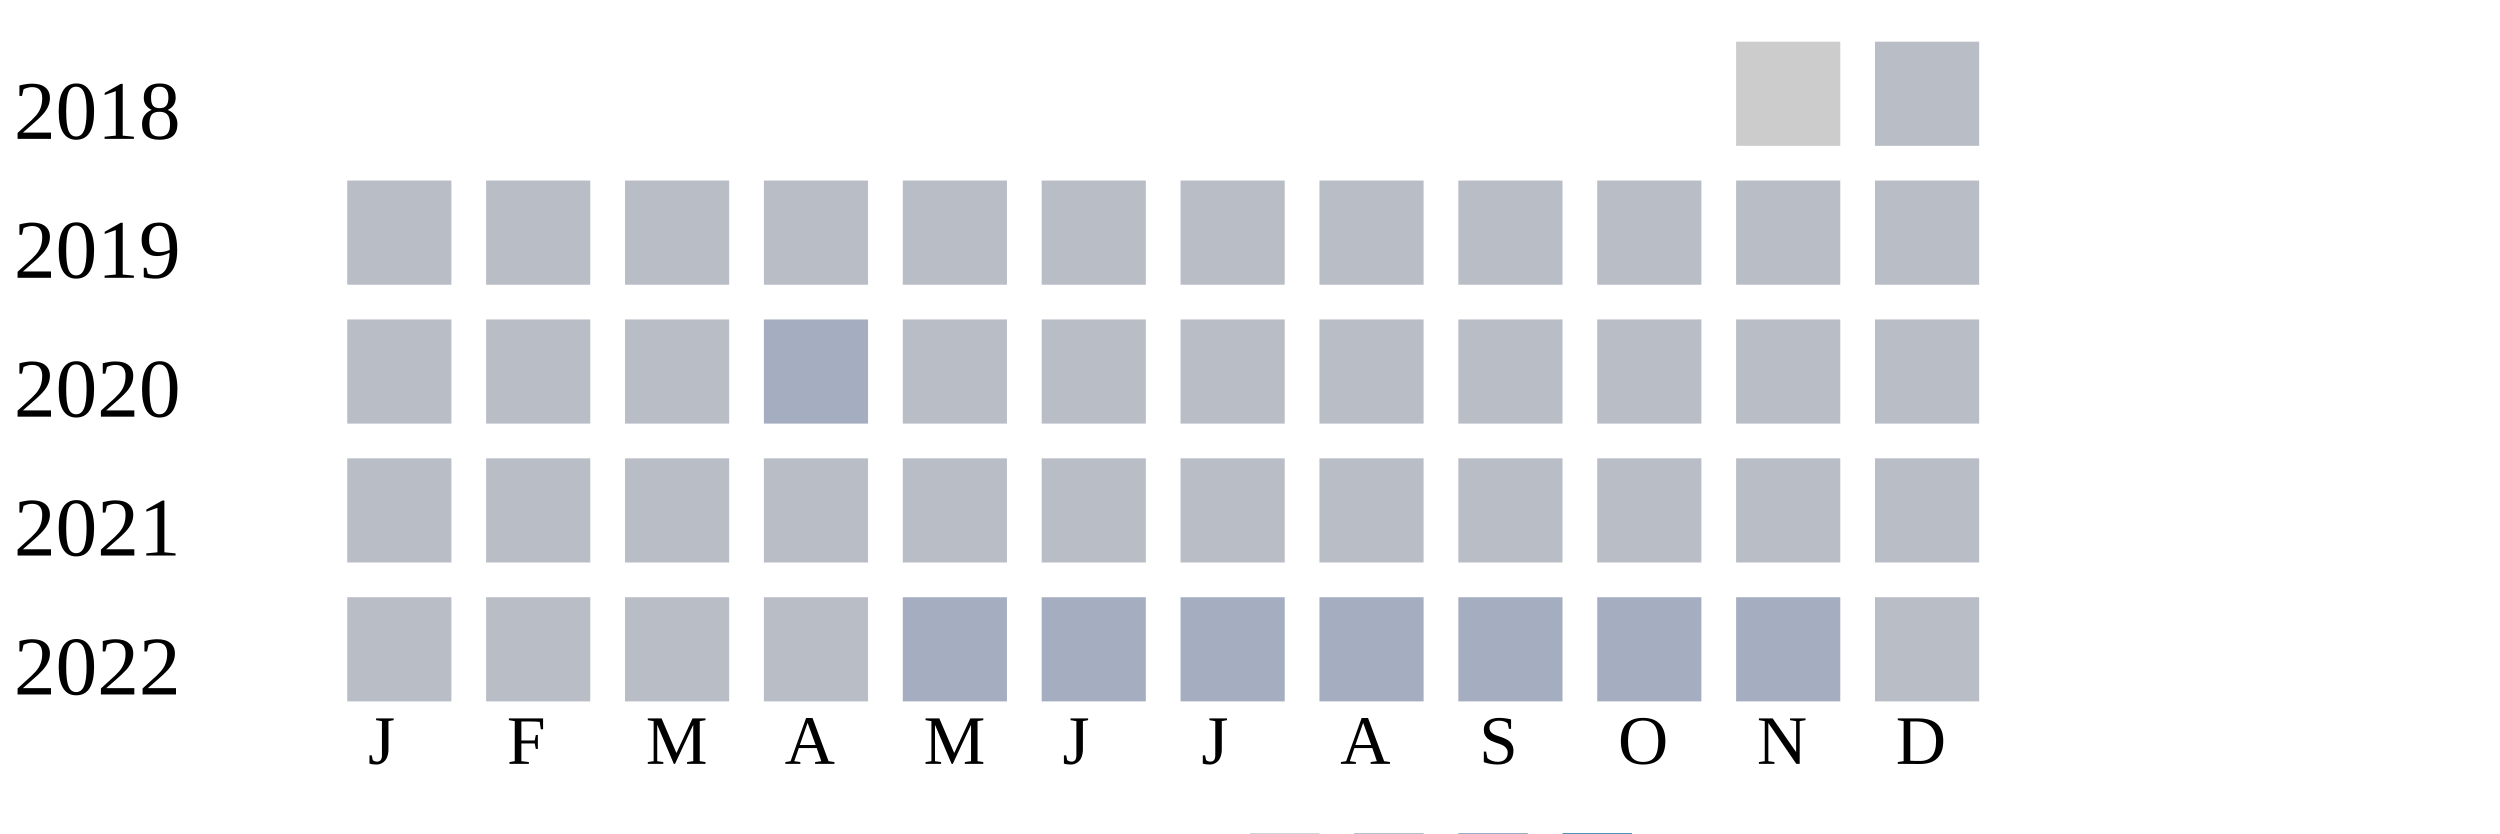
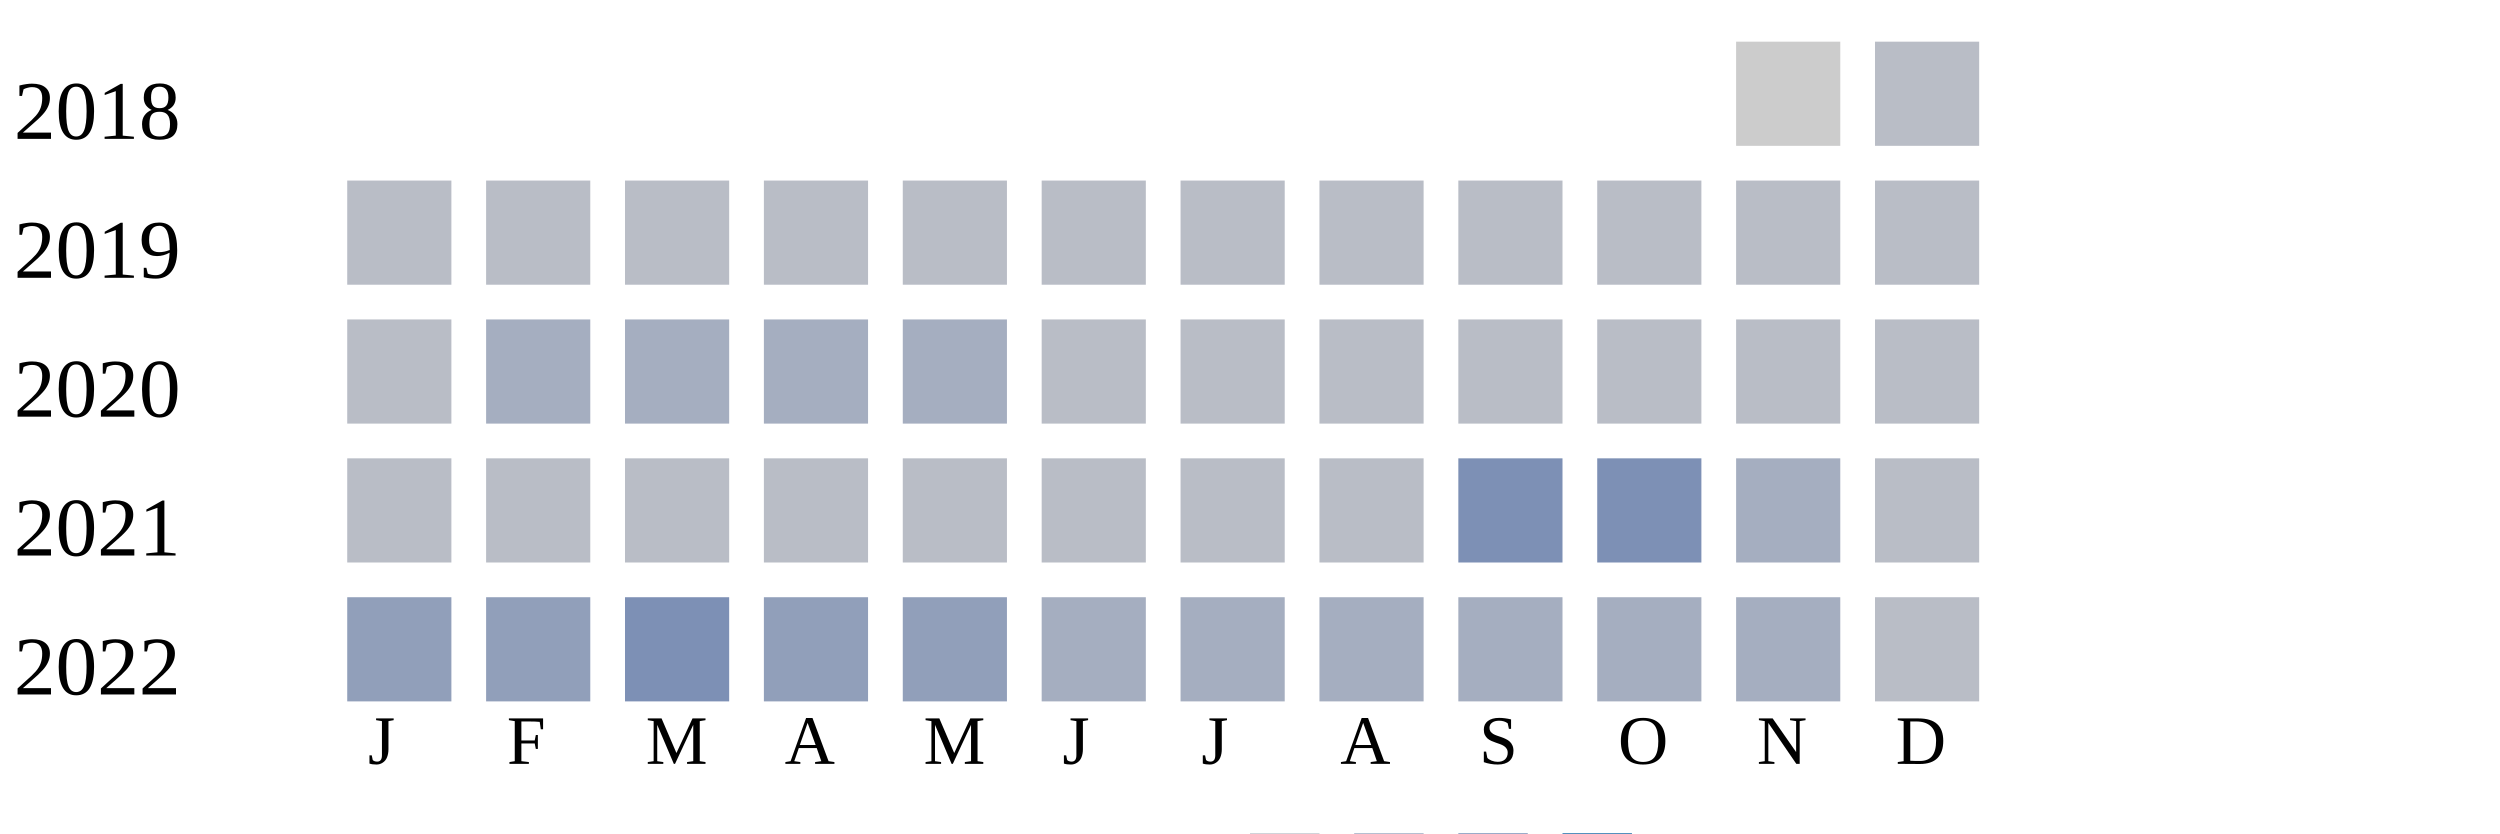
<svg xmlns="http://www.w3.org/2000/svg" width="360" height="120">
  <g transform="translate(0 0)">
    <text x="2" y="20">2018</text>
    <rect x="250" y="6" width="15" height="15" fill="#cccccc" />
    <rect x="270" y="6" width="15" height="15" fill="#b9bdc6" />
  </g>
  <g transform="translate(0 20)">
    <text x="2" y="20">2019</text>
    <rect x="50" y="6" width="15" height="15" fill="#b9bdc6" />
    <rect x="70" y="6" width="15" height="15" fill="#b9bdc6" />
    <rect x="90" y="6" width="15" height="15" fill="#b9bdc6" />
    <rect x="110" y="6" width="15" height="15" fill="#b9bdc6" />
    <rect x="130" y="6" width="15" height="15" fill="#b9bdc6" />
    <rect x="150" y="6" width="15" height="15" fill="#b9bdc6" />
    <rect x="170" y="6" width="15" height="15" fill="#b9bdc6" />
    <rect x="190" y="6" width="15" height="15" fill="#b9bdc6" />
    <rect x="210" y="6" width="15" height="15" fill="#b9bdc6" />
    <rect x="230" y="6" width="15" height="15" fill="#b9bdc6" />
    <rect x="250" y="6" width="15" height="15" fill="#b9bdc6" />
    <rect x="270" y="6" width="15" height="15" fill="#b9bdc6" />
  </g>
  <g transform="translate(0 40)">
    <text x="2" y="20">2020</text>
    <rect x="50" y="6" width="15" height="15" fill="#b9bdc6" />
-     <rect x="70" y="6" width="15" height="15" fill="#b9bdc6" />
-     <rect x="90" y="6" width="15" height="15" fill="#b9bdc6" />
+     <rect x="70" y="6" width="15" height="15" fill="#a5aec0" />
+     <rect x="90" y="6" width="15" height="15" fill="#a5aec0" />
    <rect x="110" y="6" width="15" height="15" fill="#a5aec0" />
-     <rect x="130" y="6" width="15" height="15" fill="#b9bdc6" />
+     <rect x="130" y="6" width="15" height="15" fill="#a5aec0" />
    <rect x="150" y="6" width="15" height="15" fill="#b9bdc6" />
    <rect x="170" y="6" width="15" height="15" fill="#b9bdc6" />
    <rect x="190" y="6" width="15" height="15" fill="#b9bdc6" />
    <rect x="210" y="6" width="15" height="15" fill="#b9bdc6" />
    <rect x="230" y="6" width="15" height="15" fill="#b9bdc6" />
    <rect x="250" y="6" width="15" height="15" fill="#b9bdc6" />
    <rect x="270" y="6" width="15" height="15" fill="#b9bdc6" />
  </g>
  <g transform="translate(0 60)">
    <text x="2" y="20">2021</text>
    <rect x="50" y="6" width="15" height="15" fill="#b9bdc6" />
    <rect x="70" y="6" width="15" height="15" fill="#b9bdc6" />
    <rect x="90" y="6" width="15" height="15" fill="#b9bdc6" />
    <rect x="110" y="6" width="15" height="15" fill="#b9bdc6" />
    <rect x="130" y="6" width="15" height="15" fill="#b9bdc6" />
    <rect x="150" y="6" width="15" height="15" fill="#b9bdc6" />
    <rect x="170" y="6" width="15" height="15" fill="#b9bdc6" />
    <rect x="190" y="6" width="15" height="15" fill="#b9bdc6" />
-     <rect x="210" y="6" width="15" height="15" fill="#b9bdc6" />
-     <rect x="230" y="6" width="15" height="15" fill="#b9bdc6" />
-     <rect x="250" y="6" width="15" height="15" fill="#b9bdc6" />
+     <rect x="210" y="6" width="15" height="15" fill="#7d90b5" />
+     <rect x="230" y="6" width="15" height="15" fill="#7d90b5" />
+     <rect x="250" y="6" width="15" height="15" fill="#a5aec0" />
    <rect x="270" y="6" width="15" height="15" fill="#b9bdc6" />
  </g>
  <g transform="translate(0 80)">
    <text x="2" y="20">2022</text>
-     <rect x="50" y="6" width="15" height="15" fill="#b9bdc6" />
-     <rect x="70" y="6" width="15" height="15" fill="#b9bdc6" />
-     <rect x="90" y="6" width="15" height="15" fill="#b9bdc6" />
-     <rect x="110" y="6" width="15" height="15" fill="#b9bdc6" />
-     <rect x="130" y="6" width="15" height="15" fill="#a5aec0" />
+     <rect x="50" y="6" width="15" height="15" fill="#919fba" />
+     <rect x="70" y="6" width="15" height="15" fill="#919fba" />
+     <rect x="90" y="6" width="15" height="15" fill="#7d90b5" />
+     <rect x="110" y="6" width="15" height="15" fill="#919fba" />
+     <rect x="130" y="6" width="15" height="15" fill="#919fba" />
    <rect x="150" y="6" width="15" height="15" fill="#a5aec0" />
    <rect x="170" y="6" width="15" height="15" fill="#a5aec0" />
    <rect x="190" y="6" width="15" height="15" fill="#a5aec0" />
    <rect x="210" y="6" width="15" height="15" fill="#a5aec0" />
    <rect x="230" y="6" width="15" height="15" fill="#a5aec0" />
    <rect x="250" y="6" width="15" height="15" fill="#a5aec0" />
    <rect x="270" y="6" width="15" height="15" fill="#b9bdc6" />
  </g>
  <text style="font-size: 10px; text-align: center" x="53" y="110">J</text>
  <text style="font-size: 10px; text-align: center" x="73" y="110">F</text>
  <text style="font-size: 10px; text-align: center" x="93" y="110">M</text>
  <text style="font-size: 10px; text-align: center" x="113" y="110">A</text>
  <text style="font-size: 10px; text-align: center" x="133" y="110">M</text>
  <text style="font-size: 10px; text-align: center" x="153" y="110">J</text>
  <text style="font-size: 10px; text-align: center" x="173" y="110">J</text>
  <text style="font-size: 10px; text-align: center" x="193" y="110">A</text>
  <text style="font-size: 10px; text-align: center" x="213" y="110">S</text>
  <text style="font-size: 10px; text-align: center" x="233" y="110">O</text>
  <text style="font-size: 10px; text-align: center" x="253" y="110">N</text>
  <text style="font-size: 10px; text-align: center" x="273" y="110">D</text>
  <text style="font-size: 10px;" x="155" y="129">Less</text>
  <rect fill="#b9bdc6" width="10" height="10" x="180" y="120" />
  <rect fill="#919fba" width="10" height="10" x="195" y="120" />
  <rect fill="#6882ae" width="10" height="10" x="210" y="120" />
  <rect fill="#005a9c" width="10" height="10" x="225" y="120" />
  <text x="240" y="129" style="font-size: 10px;">More</text>
</svg>
